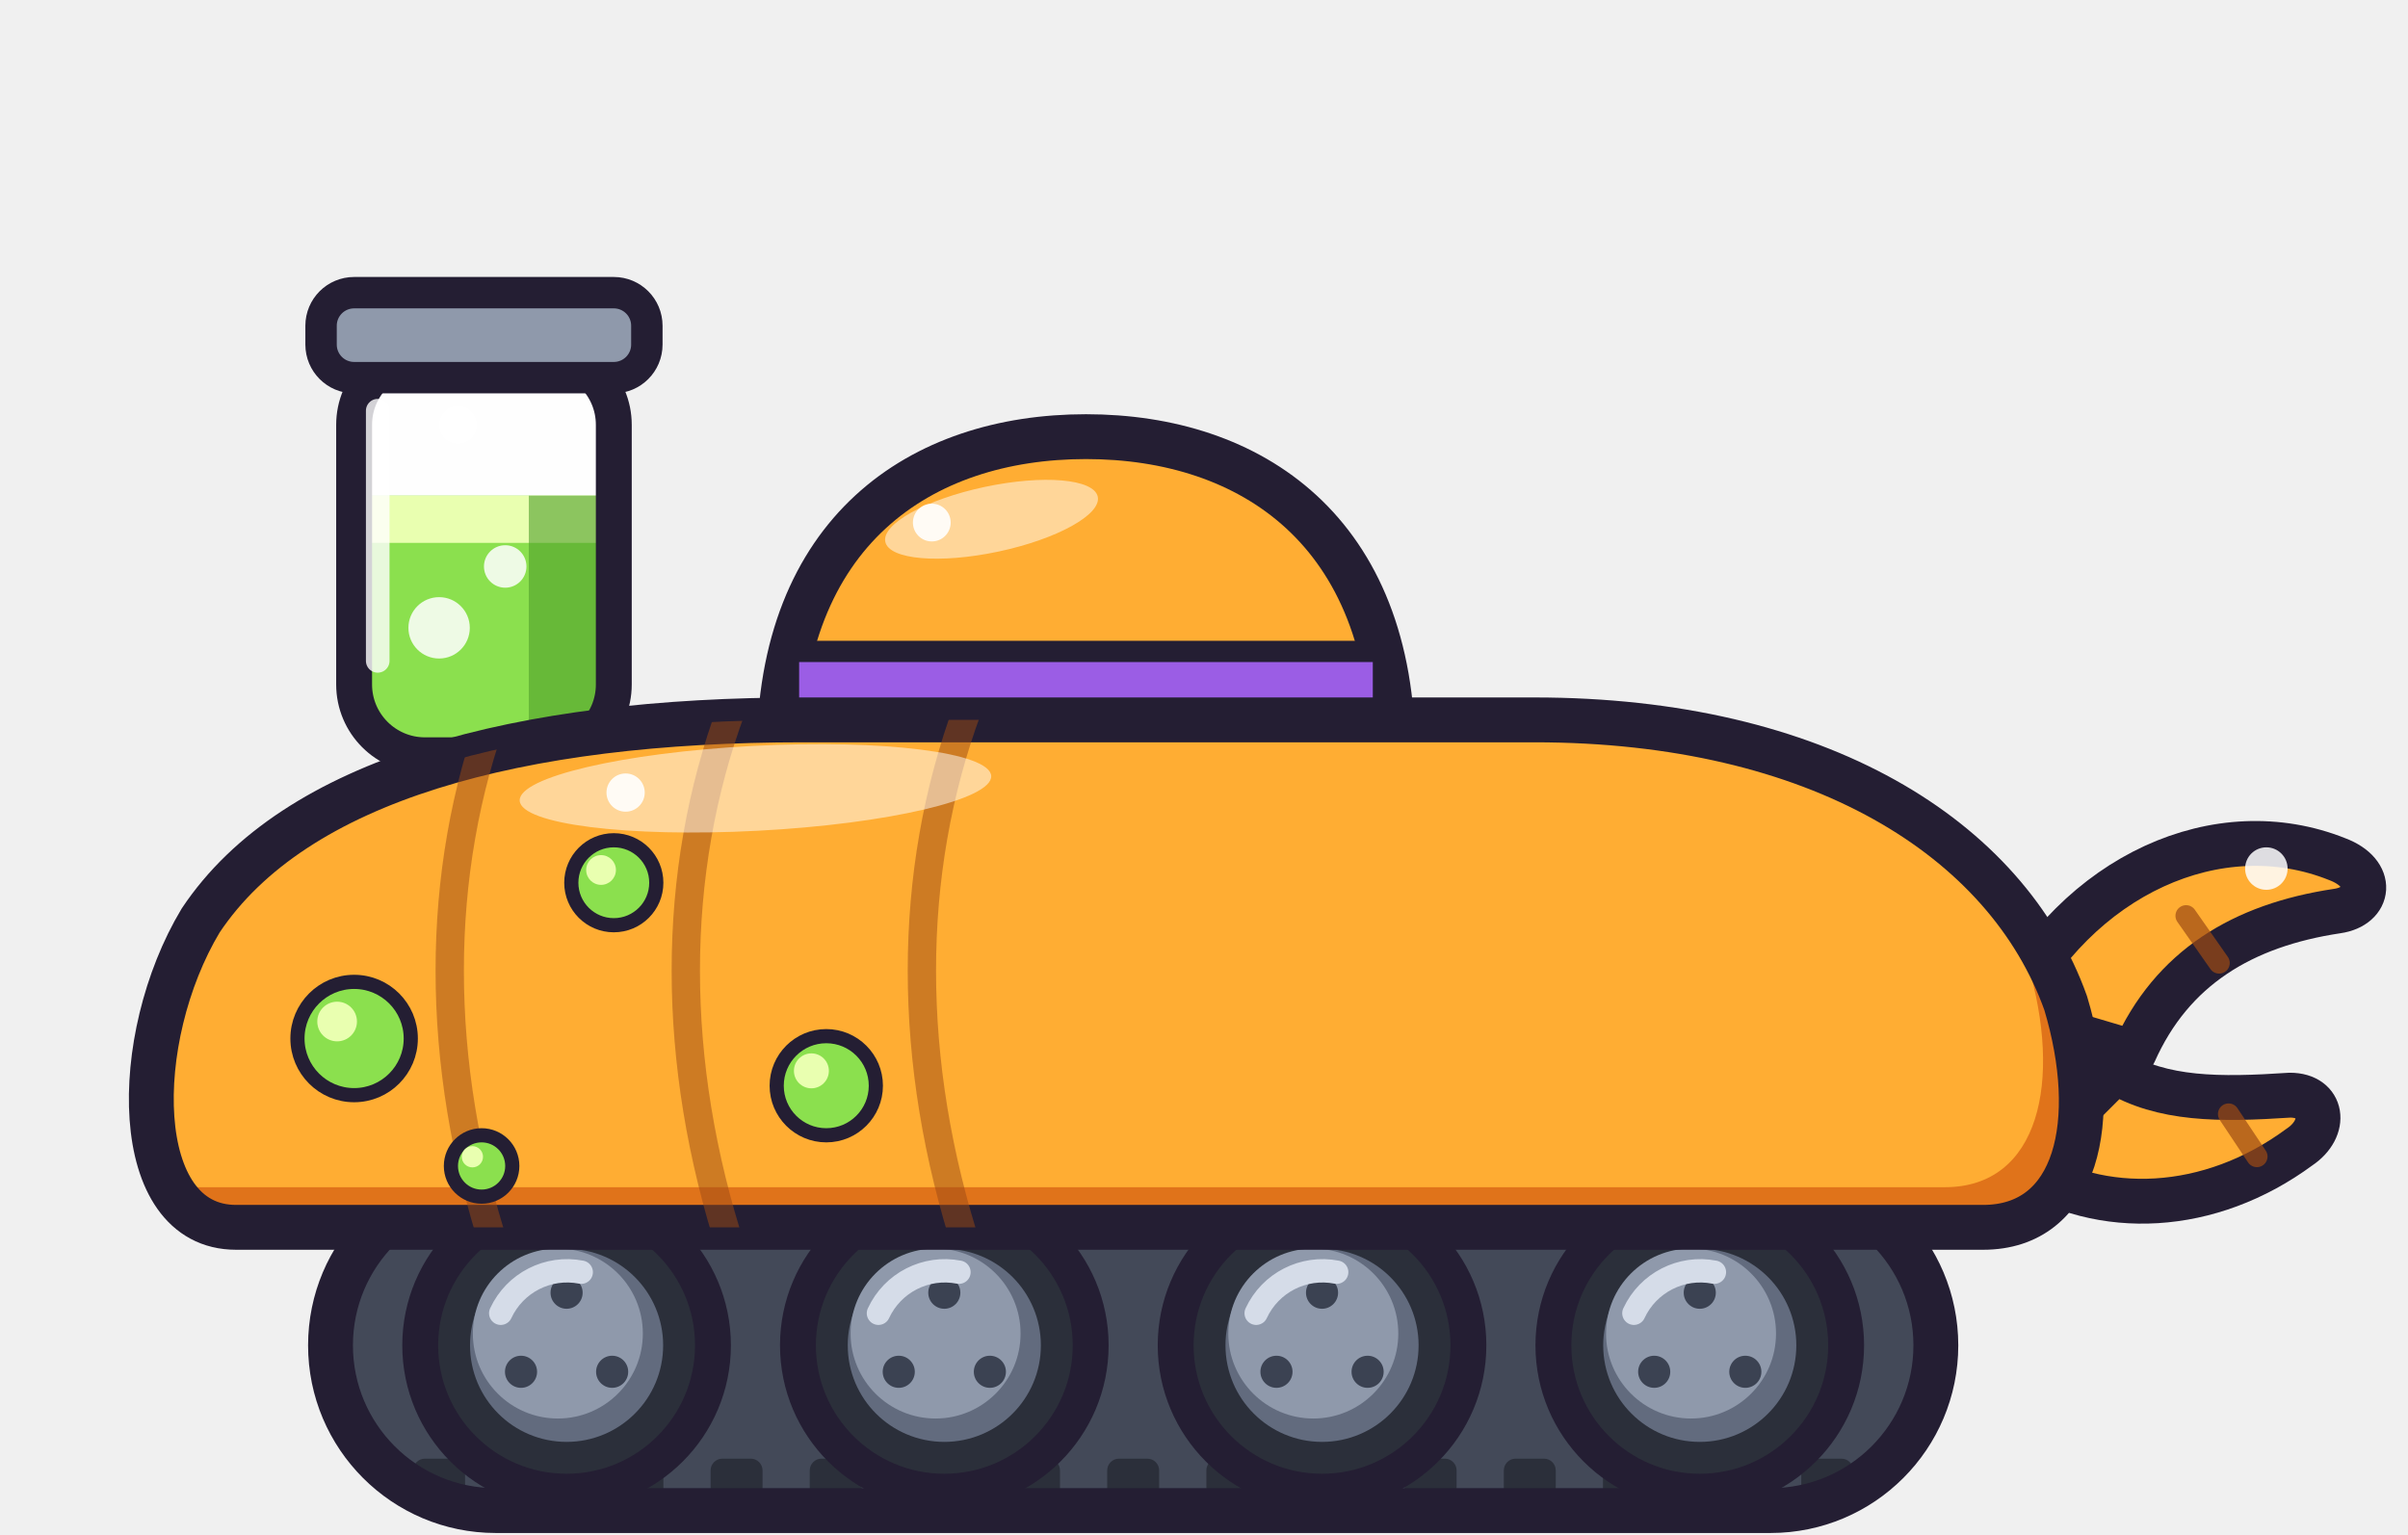
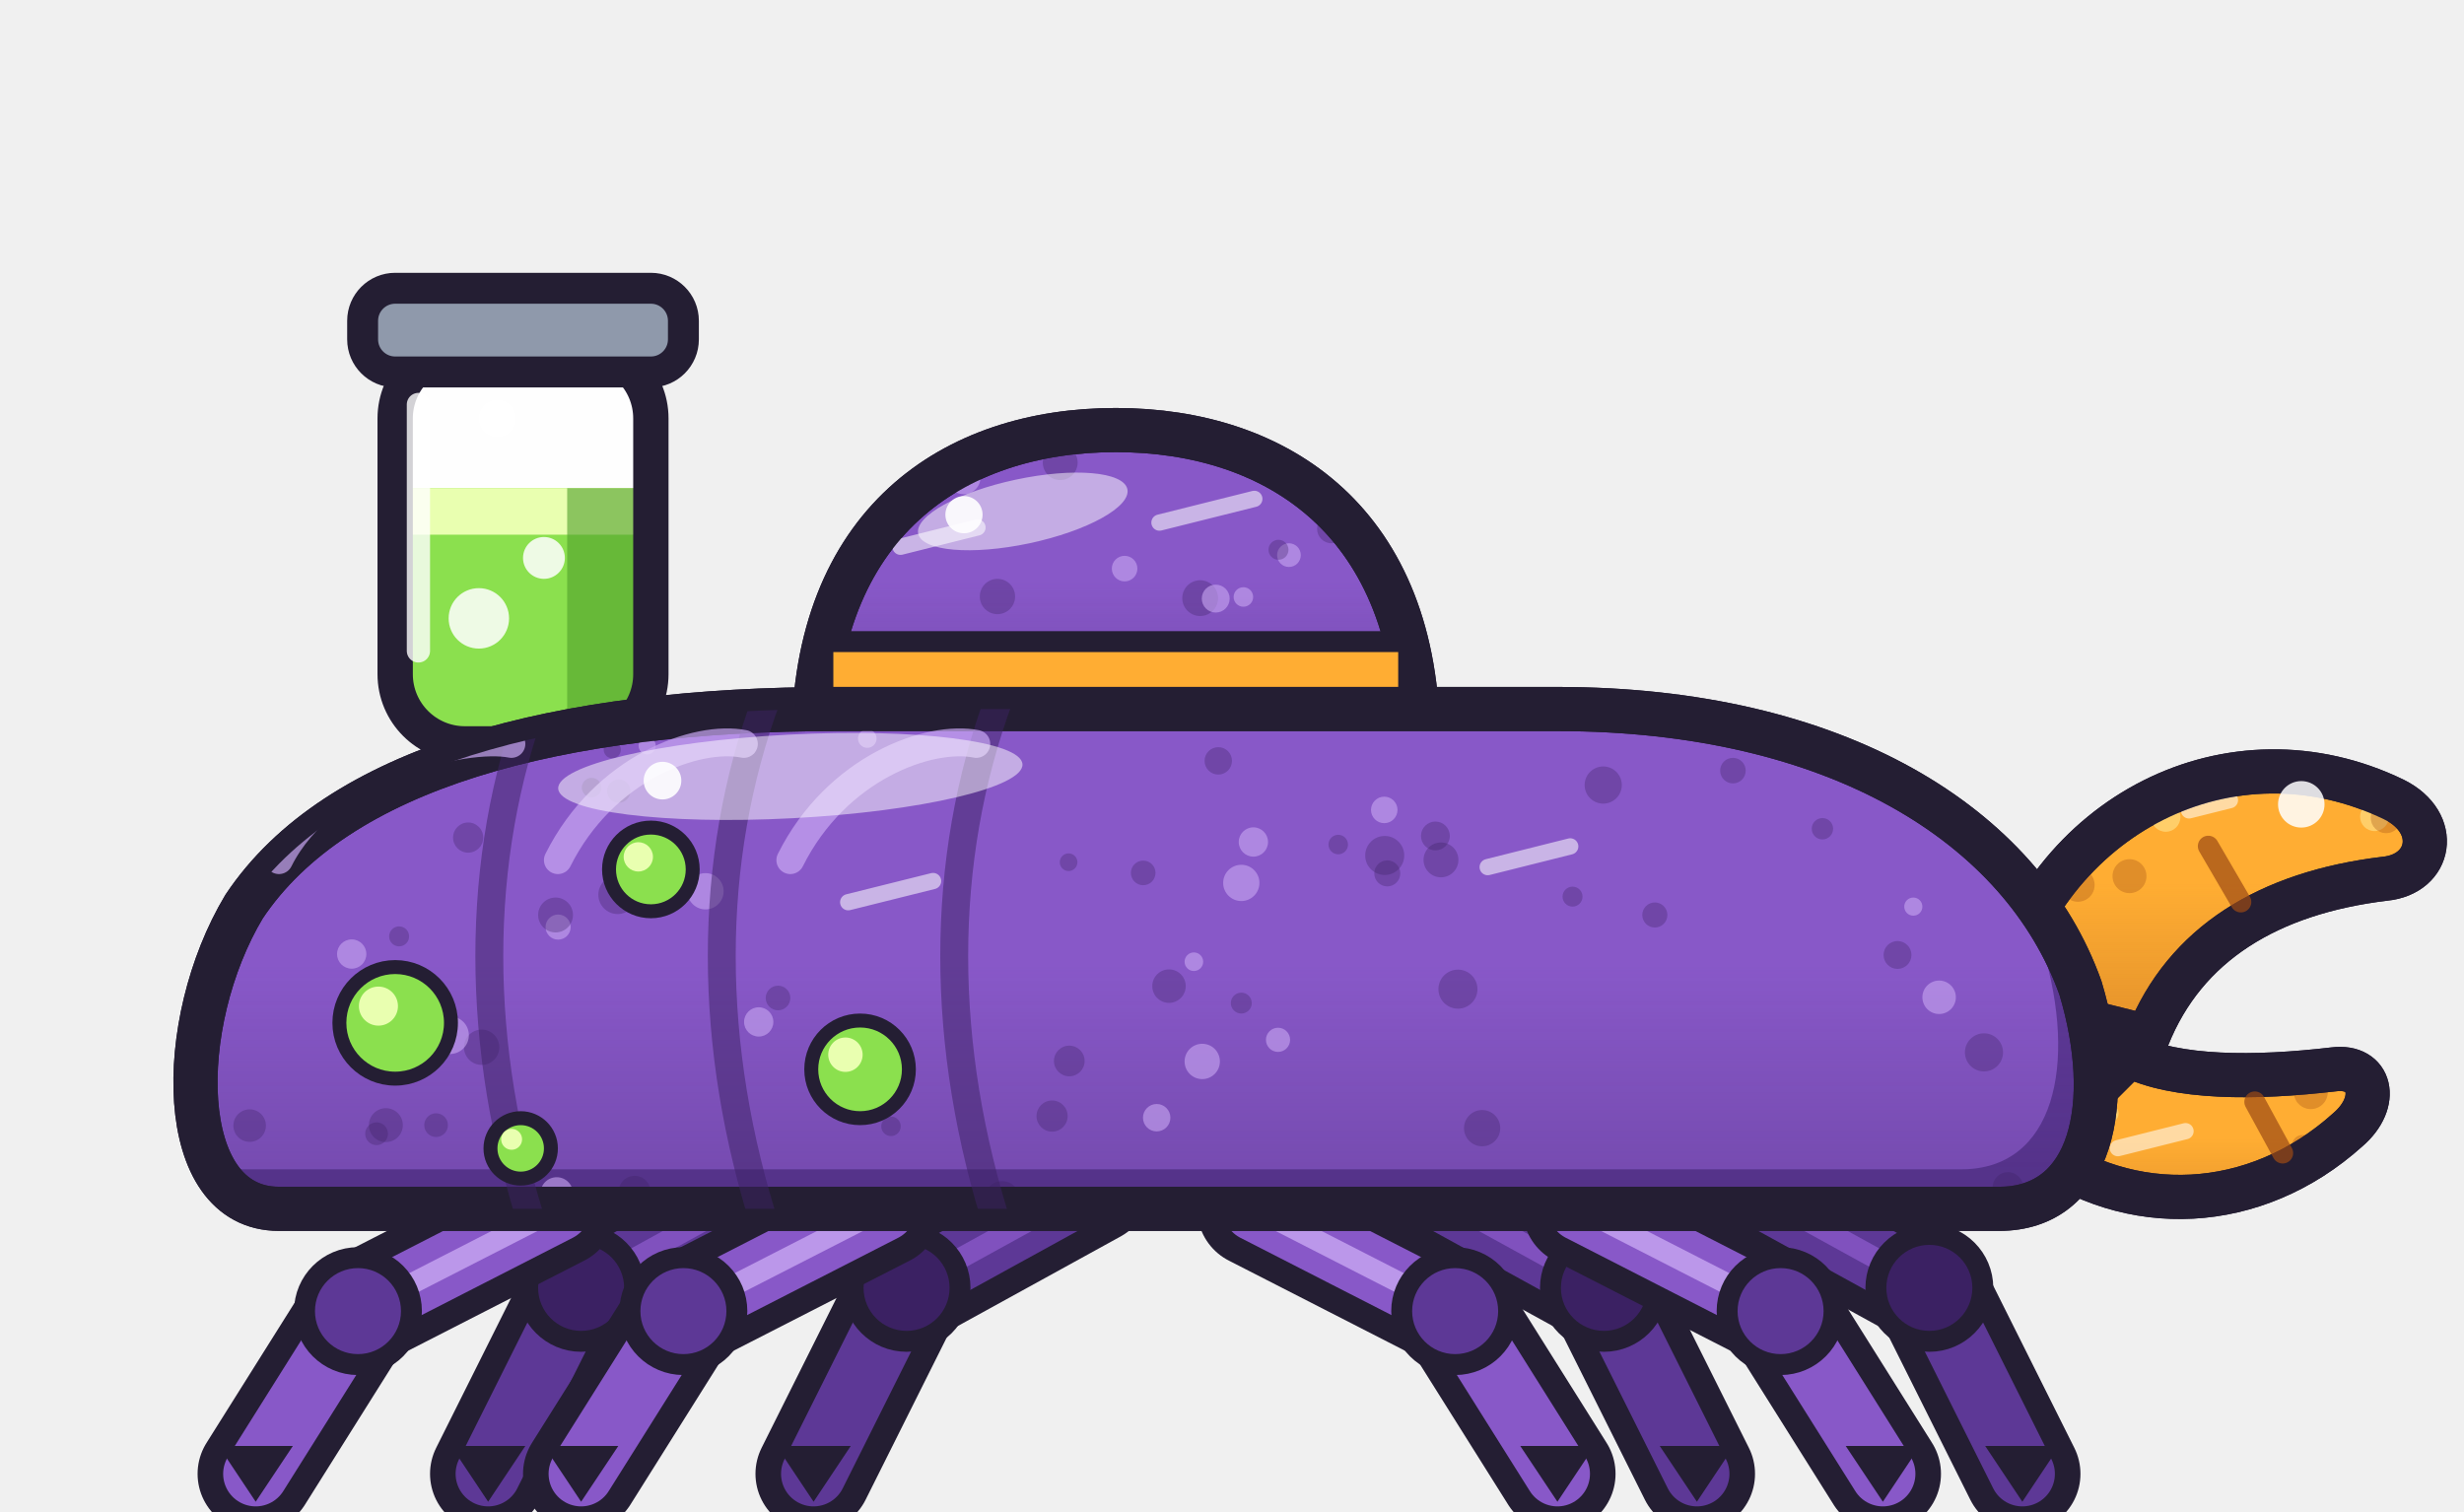
- <svg xmlns="http://www.w3.org/2000/svg" width="102" height="65" viewBox="-48 -64 102 65">
+ <svg xmlns="http://www.w3.org/2000/svg" width="106" height="65" viewBox="-50 -64 106 65">
  <defs>
    <clipPath id="a">
      <rect width="11" height="17" x="-33" y="-49" rx="3" />
    </clipPath>
    <clipPath id="b">
      <path d="M-15-32c0-9.5 6-13.5 13-13.5s13 4 13 13.5Z" />
    </clipPath>
-     <clipPath id="d">
+     <clipPath id="c">
+       <path d="M-15-32c0-9.5 6-13.5 13-13.5s13 4 13 13.5Z" />
+     </clipPath>
+     <clipPath id="e">
      <path d="M30-22h8q2 0 2 2v4.4q0 2-2 2h-8Z" />
    </clipPath>
-     <clipPath id="e">
-       <path d="M37-21c3-6 9-8.6 14-6.6 1.6.6 1.4 2 0 2.2-4 .6-7 2.4-8.6 6Z" />
-     </clipPath>
    <clipPath id="f">
-       <path d="M37.6-14.6c3.4 2.2 8 2 11.8-.8 1.2-.8 1-2.2-.4-2.2-3 .2-5.4.2-7.4-1Z" />
+       <path d="M36-21c2-8 10-12 17-8.6 2 1 1.6 3.2-.4 3.4-5 .6-8.6 2.8-10.2 6.8Z" />
    </clipPath>
    <clipPath id="g">
+       <path d="M36-21c2-8 10-12 17-8.6 2 1 1.6 3.2-.4 3.4-5 .6-8.6 2.8-10.2 6.8Z" />
+     </clipPath>
+     <clipPath id="i">
+       <path d="M37.6-14.6c4 3 9.4 2.8 13.4-.8 1.4-1.2 1-2.8-.6-2.6-3.4.4-6.8.4-8.8-.6Z" />
+     </clipPath>
+     <clipPath id="j">
+       <path d="M37.6-14.6c4 3 9.4 2.8 13.4-.8 1.4-1.2 1-2.8-.6-2.6-3.4.4-6.8.4-8.8-.6Z" />
+     </clipPath>
+     <clipPath id="l">
      <path d="M-38-12c-4.5 0-4.5-8-1.5-13 4-6 13.5-8.5 25.5-8.5h31c12 0 20 5 22.5 12C41-16.5 40-12 36-12Z" />
    </clipPath>
-     <clipPath id="h">
+     <clipPath id="m">
      <path d="M-38-12c-4.5 0-4.5-8-1.5-13 4-6 13.5-8.5 25.5-8.5h31c12 0 20 5 22.5 12C41-16.5 40-12 36-12Z" />
    </clipPath>
+     <clipPath id="o">
+       <path d="M-38-12c-4.5 0-4.5-8-1.5-13 4-6 13.5-8.5 25.5-8.5h31c12 0 20 5 22.5 12C41-16.5 40-12 36-12Z" />
+     </clipPath>
+     <linearGradient id="d" x1="0" x2="0" y1="-46" y2="-32" gradientUnits="userSpaceOnUse">
+       <stop offset="0" stop-color="#3b2163" stop-opacity="0" />
+       <stop offset=".5" stop-color="#3b2163" stop-opacity="0" />
+       <stop offset="1" stop-color="#3b2163" stop-opacity=".3" />
+     </linearGradient>
+     <linearGradient id="h" x1="0" x2="0" y1="-33" y2="-19" gradientUnits="userSpaceOnUse">
+       <stop offset="0" stop-color="#9c4a14" stop-opacity="0" />
+       <stop offset=".5" stop-color="#9c4a14" stop-opacity="0" />
+       <stop offset="1" stop-color="#9c4a14" stop-opacity=".3" />
+     </linearGradient>
+     <linearGradient id="k" x1="0" x2="0" y1="-19" y2="-11" gradientUnits="userSpaceOnUse">
+       <stop offset="0" stop-color="#9c4a14" stop-opacity="0" />
+       <stop offset=".5" stop-color="#9c4a14" stop-opacity="0" />
+       <stop offset="1" stop-color="#9c4a14" stop-opacity=".3" />
+     </linearGradient>
+     <linearGradient id="n" x1="0" x2="0" y1="-34" y2="-11" gradientUnits="userSpaceOnUse">
+       <stop offset="0" stop-color="#3b2163" stop-opacity="0" />
+       <stop offset=".5" stop-color="#3b2163" stop-opacity="0" />
+       <stop offset="1" stop-color="#3b2163" stop-opacity=".3" />
+     </linearGradient>
  </defs>
  <rect width="11" height="17" x="-33" y="-49" fill="#fff" opacity=".9" rx="3" />
  <g clip-path="url(#a)">
    <path fill="#8be04e" d="M-33-43h11v12h-11z" />
    <path fill="#e9ffb0" d="M-33-43h11v2h-11z" />
    <path fill="#4f9e2a" d="M-25.6-43h3v12h-3z" opacity=".6" />
  </g>
  <circle cx="-29.4" cy="-37.4" r="1.3" fill="#fff" opacity=".85" />
  <circle cx="-26.6" cy="-40" r=".9" fill="#fff" opacity=".85" />
  <circle cx="-28.6" cy="-46" r=".8" fill="#fff" opacity=".85" />
  <rect width="11" height="17" x="-33" y="-49" fill="none" stroke="#241e33" stroke-width="1.52" rx="3" />
  <rect width="13.8" height="3.6" x="-34.4" y="-51.6" fill="#8f99ab" stroke="#241e33" stroke-width="1.33" rx="1.4" />
  <path stroke="#fff" stroke-linecap="round" d="M-32-46.6V-36" opacity=".8" />
  <g clip-path="url(#b)">
-     <path fill="#e0731a" d="M-15-32c0-9.5 6-13.5 13-13.5s13 4 13 13.5Z" />
-     <path fill="#ffe48e" d="M-16.5-34.1c0-9.5 6-13.5 13-13.5s13 4 13 13.5Z" />
-     <path fill="#ffad33" d="M-15.72-32.8c0-9.5 6-13.5 13-13.5s13 4 13 13.5Z" />
+     <path fill="#5d3896" d="M-15-32c0-9.5 6-13.5 13-13.5s13 4 13 13.5Z" />
+     <path fill="#c8a6f2" d="M-16.5-34.1c0-9.5 6-13.5 13-13.5s13 4 13 13.5Z" />
+     <path fill="#8858c8" d="M-15.72-32.8c0-9.5 6-13.5 13-13.5s13 4 13 13.5Z" />
  </g>
  <path fill="none" stroke="#241e33" stroke-linejoin="round" stroke-width="1.9" d="M-15-32c0-9.5 6-13.5 13-13.5s13 4 13 13.5Z" />
-   <path fill="#9b5de5" stroke="#241e33" stroke-width=".9" d="M-14.6-36.4h25.2v2.8h-25.2Z" />
+   <g clip-path="url(#c)">
+     <path fill="url(#d)" d="M-15-46h26v14h-26z" />
+     <circle cx="-8.54" cy="-43.46" r=".72" fill="#c8a6f2" opacity=".6" />
+     <circle cx="3.49" cy="-38.32" r=".42" fill="#c8a6f2" opacity=".6" />
+     <circle cx="5.45" cy="-40.12" r=".51" fill="#c8a6f2" opacity=".6" />
+     <circle cx="7.71" cy="-41.19" r=".51" fill="#3b2163" opacity=".32" />
+     <circle cx=".83" cy="-34.83" r=".82" fill="#3b2163" opacity=".32" />
+     <circle cx="1.63" cy="-38.27" r=".77" fill="#3b2163" opacity=".32" />
+     <circle cx="5" cy="-40.35" r=".43" fill="#3b2163" opacity=".32" />
+     <circle cx="-5.42" cy="-33.57" r=".42" fill="#c8a6f2" opacity=".6" />
+     <circle cx="-9.88" cy="-35.06" r=".7" fill="#3b2163" opacity=".32" />
+     <circle cx="-14.48" cy="-39.33" r=".71" fill="#3b2163" opacity=".32" />
+     <circle cx="2.3" cy="-38.25" r=".6" fill="#c8a6f2" opacity=".6" />
+     <circle cx="-4.39" cy="-44.1" r=".75" fill="#3b2163" opacity=".32" />
+     <circle cx="6.48" cy="-34.12" r=".5" fill="#c8a6f2" opacity=".6" />
+     <circle cx="-1.62" cy="-39.54" r=".55" fill="#c8a6f2" opacity=".6" />
+     <circle cx="-7.09" cy="-38.34" r=".76" fill="#3b2163" opacity=".32" />
+     <circle cx="7.53" cy="-35.82" r=".42" fill="#3b2163" opacity=".32" />
+     <circle cx="7.28" cy="-41.25" r=".62" fill="#3b2163" opacity=".32" />
+     <circle cx="10.36" cy="-37.62" r=".54" fill="#3b2163" opacity=".32" />
+     <path stroke="#fff" stroke-linecap="round" stroke-width=".7" d="m-.12-41.52 4.08-1.02M-11.26-40.48l3.31-.83" opacity=".55" />
+   </g>
+   <path fill="none" stroke="#241e33" stroke-linejoin="round" stroke-width="1.9" d="M-15-32c0-9.5 6-13.5 13-13.5s13 4 13 13.5Z" />
+   <path fill="#ffad33" stroke="#241e33" stroke-width=".9" d="M-14.6-36.4h25.2v3.4h-25.2Z" />
  <ellipse cx="-6" cy="-42" fill="#fff" opacity=".5" rx="4.6" ry="1.4" transform="rotate(-12 -6 -42)" />
  <circle cx="-8.53" cy="-41.86" r=".8" fill="#fff" opacity=".9" />
-   <clipPath id="c">
-     <path d="M-27-14h54a7 7 0 0 1 0 14h-54a7 7 0 0 1 0-14" />
-   </clipPath>
-   <path fill="#434958" d="M-27-14h54a7 7 0 0 1 0 14h-54a7 7 0 0 1 0-14" />
-   <g clip-path="url(#c)">
-     <rect width="2.2" height="2.2" x="-30.5" y="-2.2" fill="#2b2f3a" rx=".5" />
-     <rect width="2.2" height="1.6" x="-30.5" y="-13.7" fill="#646b7c" rx=".5" />
-     <rect width="2.2" height="2.2" x="-26.3" y="-2.2" fill="#2b2f3a" rx=".5" />
-     <rect width="2.2" height="1.6" x="-26.3" y="-13.7" fill="#646b7c" rx=".5" />
-     <rect width="2.2" height="2.2" x="-22.1" y="-2.2" fill="#2b2f3a" rx=".5" />
-     <rect width="2.2" height="1.6" x="-22.1" y="-13.7" fill="#646b7c" rx=".5" />
-     <rect width="2.2" height="2.2" x="-17.9" y="-2.2" fill="#2b2f3a" rx=".5" />
-     <rect width="2.2" height="1.6" x="-17.9" y="-13.7" fill="#646b7c" rx=".5" />
-     <rect width="2.2" height="2.2" x="-13.7" y="-2.2" fill="#2b2f3a" rx=".5" />
-     <rect width="2.2" height="1.6" x="-13.7" y="-13.7" fill="#646b7c" rx=".5" />
-     <rect width="2.2" height="2.2" x="-9.5" y="-2.2" fill="#2b2f3a" rx=".5" />
-     <rect width="2.2" height="1.6" x="-9.5" y="-13.7" fill="#646b7c" rx=".5" />
-     <rect width="2.2" height="2.2" x="-5.3" y="-2.2" fill="#2b2f3a" rx=".5" />
-     <rect width="2.2" height="1.6" x="-5.3" y="-13.7" fill="#646b7c" rx=".5" />
-     <rect width="2.2" height="2.2" x="-1.1" y="-2.2" fill="#2b2f3a" rx=".5" />
-     <rect width="2.2" height="1.6" x="-1.1" y="-13.7" fill="#646b7c" rx=".5" />
-     <rect width="2.2" height="2.2" x="3.1" y="-2.2" fill="#2b2f3a" rx=".5" />
-     <rect width="2.2" height="1.6" x="3.1" y="-13.7" fill="#646b7c" rx=".5" />
-     <rect width="2.2" height="2.2" x="7.3" y="-2.2" fill="#2b2f3a" rx=".5" />
-     <rect width="2.2" height="1.6" x="7.3" y="-13.7" fill="#646b7c" rx=".5" />
-     <rect width="2.2" height="2.2" x="11.5" y="-2.2" fill="#2b2f3a" rx=".5" />
-     <rect width="2.2" height="1.6" x="11.5" y="-13.7" fill="#646b7c" rx=".5" />
-     <rect width="2.2" height="2.2" x="15.7" y="-2.2" fill="#2b2f3a" rx=".5" />
-     <rect width="2.2" height="1.6" x="15.7" y="-13.7" fill="#646b7c" rx=".5" />
-     <rect width="2.2" height="2.2" x="19.9" y="-2.2" fill="#2b2f3a" rx=".5" />
-     <rect width="2.2" height="1.6" x="19.9" y="-13.7" fill="#646b7c" rx=".5" />
-     <rect width="2.2" height="2.2" x="24.1" y="-2.2" fill="#2b2f3a" rx=".5" />
-     <rect width="2.2" height="1.6" x="24.1" y="-13.7" fill="#646b7c" rx=".5" />
-     <rect width="2.2" height="2.2" x="28.3" y="-2.2" fill="#2b2f3a" rx=".5" />
-     <rect width="2.2" height="1.6" x="28.3" y="-13.7" fill="#646b7c" rx=".5" />
-   </g>
-   <path fill="none" stroke="#241e33" stroke-width="1.9" d="M-27-14h54a7 7 0 0 1 0 14h-54a7 7 0 0 1 0-14Z" />
-   <circle cx="-24" cy="-7" r="6.2" fill="#2b2f3a" stroke="#241e33" stroke-width="1.52" />
-   <circle cx="-24" cy="-7" r="4.09" fill="#626b7e" />
-   <circle cx="-24.37" cy="-7.5" r="3.6" fill="#8f99ab" />
-   <circle cx="-24" cy="-9.23" r=".68" fill="#3b4252" />
-   <circle cx="-22.07" cy="-5.88" r=".68" fill="#3b4252" />
-   <circle cx="-25.93" cy="-5.88" r=".68" fill="#3b4252" />
-   <path fill="none" stroke="#d5dce8" stroke-linecap="round" stroke-width=".99" d="M-26.79-8.36a3.1 3.1 0 0 1 3.41-1.74" />
-   <circle cx="-8" cy="-7" r="6.2" fill="#2b2f3a" stroke="#241e33" stroke-width="1.52" />
-   <circle cx="-8" cy="-7" r="4.09" fill="#626b7e" />
-   <circle cx="-8.37" cy="-7.5" r="3.6" fill="#8f99ab" />
-   <circle cx="-8" cy="-9.23" r=".68" fill="#3b4252" />
-   <circle cx="-6.07" cy="-5.88" r=".68" fill="#3b4252" />
-   <circle cx="-9.93" cy="-5.88" r=".68" fill="#3b4252" />
-   <path fill="none" stroke="#d5dce8" stroke-linecap="round" stroke-width=".99" d="M-10.79-8.36a3.1 3.1 0 0 1 3.41-1.74" />
-   <circle cx="8" cy="-7" r="6.2" fill="#2b2f3a" stroke="#241e33" stroke-width="1.52" />
-   <circle cx="8" cy="-7" r="4.09" fill="#626b7e" />
-   <circle cx="7.63" cy="-7.5" r="3.6" fill="#8f99ab" />
-   <circle cx="8" cy="-9.23" r=".68" fill="#3b4252" />
-   <circle cx="9.93" cy="-5.88" r=".68" fill="#3b4252" />
-   <circle cx="6.07" cy="-5.88" r=".68" fill="#3b4252" />
-   <path fill="none" stroke="#d5dce8" stroke-linecap="round" stroke-width=".99" d="M5.21-8.36a3.1 3.1 0 0 1 3.41-1.74" />
-   <circle cx="24" cy="-7" r="6.2" fill="#2b2f3a" stroke="#241e33" stroke-width="1.52" />
-   <circle cx="24" cy="-7" r="4.09" fill="#626b7e" />
-   <circle cx="23.63" cy="-7.5" r="3.6" fill="#8f99ab" />
-   <circle cx="24" cy="-9.23" r=".68" fill="#3b4252" />
-   <circle cx="25.93" cy="-5.88" r=".68" fill="#3b4252" />
-   <circle cx="22.07" cy="-5.88" r=".68" fill="#3b4252" />
-   <path fill="none" stroke="#d5dce8" stroke-linecap="round" stroke-width=".99" d="M21.21-8.36a3.1 3.1 0 0 1 3.41-1.74" />
-   <g clip-path="url(#d)">
+   <path fill="none" stroke="#241e33" stroke-linecap="round" stroke-linejoin="round" stroke-width="5" d="m-17-13-8 4.4-4 8" />
+   <path fill="none" stroke="#5d3896" stroke-linecap="round" stroke-linejoin="round" stroke-width="2.8" d="m-17-13-8 4.4-4 8" />
+   <path fill="none" stroke="#8858c8" stroke-linecap="round" stroke-width=".9" d="m-17-13-8 4.4" opacity=".8" />
+   <circle cx="-25" cy="-8.6" r="2.3" fill="#3b2163" stroke="#241e33" stroke-width=".9" />
+   <path fill="#241e33" d="M-30.6-1.8-29 .6l1.6-2.4Z" />
+   <path fill="none" stroke="#241e33" stroke-linecap="round" stroke-linejoin="round" stroke-width="5" d="m-3-13-8 4.4-4 8" />
+   <path fill="none" stroke="#5d3896" stroke-linecap="round" stroke-linejoin="round" stroke-width="2.8" d="m-3-13-8 4.4-4 8" />
+   <path fill="none" stroke="#8858c8" stroke-linecap="round" stroke-width=".9" d="m-3-13-8 4.4" opacity=".8" />
+   <circle cx="-11" cy="-8.6" r="2.3" fill="#3b2163" stroke="#241e33" stroke-width=".9" />
+   <path fill="#241e33" d="M-16.6-1.8-15 .6l1.6-2.4Z" />
+   <path fill="none" stroke="#241e33" stroke-linecap="round" stroke-linejoin="round" stroke-width="5" d="m11-13 8 4.4 4 8" />
+   <path fill="none" stroke="#5d3896" stroke-linecap="round" stroke-linejoin="round" stroke-width="2.8" d="m11-13 8 4.4 4 8" />
+   <path fill="none" stroke="#8858c8" stroke-linecap="round" stroke-width=".9" d="m11-13 8 4.4" opacity=".8" />
+   <circle cx="19" cy="-8.6" r="2.3" fill="#3b2163" stroke="#241e33" stroke-width=".9" />
+   <path fill="#241e33" d="M21.4-1.8 23 .6l1.6-2.4Z" />
+   <path fill="none" stroke="#241e33" stroke-linecap="round" stroke-linejoin="round" stroke-width="5" d="m25-13 8 4.4 4 8" />
+   <path fill="none" stroke="#5d3896" stroke-linecap="round" stroke-linejoin="round" stroke-width="2.8" d="m25-13 8 4.4 4 8" />
+   <path fill="none" stroke="#8858c8" stroke-linecap="round" stroke-width=".9" d="m25-13 8 4.4" opacity=".8" />
+   <circle cx="33" cy="-8.6" r="2.3" fill="#3b2163" stroke="#241e33" stroke-width=".9" />
+   <path fill="#241e33" d="M35.4-1.8 37 .6l1.6-2.4Z" />
+   <path fill="none" stroke="#241e33" stroke-linecap="round" stroke-linejoin="round" stroke-width="5" d="m-26-12-8.6 4.4-4.4 7" />
+   <path fill="none" stroke="#8858c8" stroke-linecap="round" stroke-linejoin="round" stroke-width="2.8" d="m-26-12-8.6 4.4-4.4 7" />
+   <path fill="none" stroke="#c8a6f2" stroke-linecap="round" stroke-width=".9" d="m-26-12-8.6 4.4" opacity=".8" />
+   <circle cx="-34.6" cy="-7.6" r="2.3" fill="#5d3896" stroke="#241e33" stroke-width=".9" />
+   <path fill="#241e33" d="M-40.6-1.8-39 .6l1.6-2.4Z" />
+   <path fill="none" stroke="#241e33" stroke-linecap="round" stroke-linejoin="round" stroke-width="5" d="m-12-12-8.6 4.4-4.4 7" />
+   <path fill="none" stroke="#8858c8" stroke-linecap="round" stroke-linejoin="round" stroke-width="2.8" d="m-12-12-8.6 4.4-4.4 7" />
+   <path fill="none" stroke="#c8a6f2" stroke-linecap="round" stroke-width=".9" d="m-12-12-8.6 4.4" opacity=".8" />
+   <circle cx="-20.6" cy="-7.6" r="2.3" fill="#5d3896" stroke="#241e33" stroke-width=".9" />
+   <path fill="#241e33" d="M-26.6-1.8-25 .6l1.6-2.4Z" />
+   <path fill="none" stroke="#241e33" stroke-linecap="round" stroke-linejoin="round" stroke-width="5" d="m4-12 8.6 4.4 4.4 7" />
+   <path fill="none" stroke="#8858c8" stroke-linecap="round" stroke-linejoin="round" stroke-width="2.8" d="m4-12 8.6 4.4 4.4 7" />
+   <path fill="none" stroke="#c8a6f2" stroke-linecap="round" stroke-width=".9" d="m4-12 8.6 4.4" opacity=".8" />
+   <circle cx="12.6" cy="-7.6" r="2.3" fill="#5d3896" stroke="#241e33" stroke-width=".9" />
+   <path fill="#241e33" d="M15.4-1.8 17 .6l1.6-2.4Z" />
+   <path fill="none" stroke="#241e33" stroke-linecap="round" stroke-linejoin="round" stroke-width="5" d="m18-12 8.6 4.4 4.4 7" />
+   <path fill="none" stroke="#8858c8" stroke-linecap="round" stroke-linejoin="round" stroke-width="2.8" d="m18-12 8.6 4.4 4.4 7" />
+   <path fill="none" stroke="#c8a6f2" stroke-linecap="round" stroke-width=".9" d="m18-12 8.6 4.4" opacity=".8" />
+   <circle cx="26.6" cy="-7.6" r="2.3" fill="#5d3896" stroke="#241e33" stroke-width=".9" />
+   <path fill="#241e33" d="M29.4-1.8 31 .6l1.6-2.4Z" />
+   <g clip-path="url(#e)">
    <path fill="#e0731a" d="M30-22h8q2 0 2 2v4.4q0 2-2 2h-8Z" />
    <path fill="#ffe48e" d="M29.2-23.1h8q2 0 2 2v4.4q0 2-2 2h-8Z" />
    <path fill="#ffad33" d="M29.56-22.5h8q2 0 2 2v4.4q0 2-2 2h-8Z" />
  </g>
  <path fill="none" stroke="#241e33" stroke-linejoin="round" stroke-width="1.9" d="M30-22h8q2 0 2 2v4.4q0 2-2 2h-8Z" />
-   <g clip-path="url(#e)">
-     <path fill="#e0731a" d="M37-21c3-6 9-8.6 14-6.6 1.6.6 1.4 2 0 2.2-4 .6-7 2.4-8.6 6Z" />
-     <path fill="#ffe48e" d="M36-22.4c3-6 9-8.6 14-6.6 1.6.6 1.4 2 0 2.2-4 .6-7 2.4-8.6 6Z" />
-     <path fill="#ffad33" d="M36.42-21.7c3-6 9-8.6 14-6.6 1.6.6 1.4 2 0 2.2-4 .6-7 2.4-8.6 6Z" />
-   </g>
-   <path fill="none" stroke="#241e33" stroke-linejoin="round" stroke-width="1.9" d="M37-21c3-6 9-8.6 14-6.6 1.6.6 1.4 2 0 2.2-4 .6-7 2.4-8.6 6Z" />
  <g clip-path="url(#f)">
-     <path fill="#e0731a" d="M37.6-14.6c3.4 2.2 8 2 11.8-.8 1.2-.8 1-2.2-.4-2.2-3 .2-5.4.2-7.4-1Z" />
-     <path fill="#ffe48e" d="M36.6-16c3.4 2.2 8 2 11.8-.8 1.2-.8 1-2.2-.4-2.2-3 .2-5.4.2-7.4-1Z" />
-     <path fill="#ffad33" d="M37.02-15.3c3.4 2.2 8 2 11.8-.8 1.2-.8 1-2.2-.4-2.2-3 .2-5.4.2-7.4-1Z" />
-   </g>
-   <path fill="none" stroke="#241e33" stroke-linejoin="round" stroke-width="1.9" d="M37.6-14.6c3.4 2.2 8 2 11.8-.8 1.2-.8 1-2.2-.4-2.2-3 .2-5.4.2-7.4-1Z" />
-   <circle cx="48" cy="-27.2" r=".9" fill="#fff" opacity=".85" />
-   <path stroke="#9c4a14" stroke-linecap="round" stroke-width=".9" d="m44.6-25.2 1.4 2m.4 6.4 1.2 1.8" opacity=".7" />
+     <path fill="#e0731a" d="M36-21c2-8 10-12 17-8.6 2 1 1.6 3.2-.4 3.4-5 .6-8.6 2.8-10.2 6.8Z" />
+     <path fill="#ffe48e" d="M35-22.4c2-8 10-12 17-8.6 2 1 1.6 3.2-.4 3.4-5 .6-8.6 2.8-10.2 6.8Z" />
+     <path fill="#ffad33" d="M35.42-21.7c2-8 10-12 17-8.6 2 1 1.6 3.2-.4 3.4-5 .6-8.6 2.8-10.2 6.8Z" />
+   </g>
+   <path fill="none" stroke="#241e33" stroke-linejoin="round" stroke-width="1.9" d="M36-21c2-8 10-12 17-8.6 2 1 1.6 3.2-.4 3.4-5 .6-8.6 2.8-10.2 6.8Z" />
  <g clip-path="url(#g)">
-     <path fill="#e0731a" d="M-38-12c-4.5 0-4.5-8-1.5-13 4-6 13.5-8.5 25.5-8.5h31c12 0 20 5 22.5 12C41-16.5 40-12 36-12Z" />
-     <path fill="#ffe48e" d="M-40.4-15c-4.5 0-4.5-8-1.5-13 4-6 13.5-8.5 25.5-8.5h31c12 0 20 5 22.5 12 1.5 5 .5 9.5-3.5 9.5Z" />
-     <path fill="#ffad33" d="M-39.62-13.7c-4.5 0-4.5-8-1.5-13 4-6 13.5-8.5 25.5-8.5h31c12 0 20 5 22.5 12 1.5 5 .5 9.5-3.5 9.5Z" />
+     <path fill="url(#h)" d="M36-33h19v14H36z" />
+     <circle cx="40.73" cy="-29.19" r=".56" fill="#ffe48e" opacity=".6" />
+     <circle cx="43.17" cy="-28.85" r=".63" fill="#ffe48e" opacity=".6" />
+     <circle cx="41.61" cy="-26.31" r=".73" fill="#9c4a14" opacity=".32" />
+     <circle cx="52.15" cy="-28.87" r=".62" fill="#ffe48e" opacity=".6" />
+     <circle cx="50.47" cy="-21.61" r=".47" fill="#ffe48e" opacity=".6" />
+     <circle cx="42.28" cy="-31.39" r=".61" fill="#ffe48e" opacity=".6" />
+     <circle cx="52.84" cy="-21.17" r=".73" fill="#ffe48e" opacity=".6" />
+     <circle cx="39.39" cy="-25.93" r=".72" fill="#9c4a14" opacity=".32" />
+     <circle cx="39.04" cy="-27.57" r=".4" fill="#9c4a14" opacity=".32" />
+     <circle cx="52.65" cy="-28.82" r=".66" fill="#9c4a14" opacity=".32" />
+     <path stroke="#fff" stroke-linecap="round" stroke-width=".7" d="m44.17-29.14 1.76-.44" opacity=".55" />
+   </g>
+   <path fill="none" stroke="#241e33" stroke-linejoin="round" stroke-width="1.9" d="M36-21c2-8 10-12 17-8.6 2 1 1.6 3.2-.4 3.4-5 .6-8.6 2.8-10.2 6.8Z" />
+   <g clip-path="url(#i)">
+     <path fill="#e0731a" d="M37.6-14.6c4 3 9.4 2.8 13.4-.8 1.4-1.2 1-2.8-.6-2.6-3.4.4-6.8.4-8.8-.6Z" />
+     <path fill="#ffe48e" d="M36.6-16c4 3 9.4 2.8 13.4-.8 1.4-1.2 1-2.8-.6-2.6-3.4.4-6.8.4-8.8-.6Z" />
+     <path fill="#ffad33" d="M37.02-15.3c4 3 9.4 2.8 13.4-.8 1.4-1.2 1-2.8-.6-2.6-3.4.4-6.8.4-8.8-.6Z" />
+   </g>
+   <path fill="none" stroke="#241e33" stroke-linejoin="round" stroke-width="1.9" d="M37.6-14.6c4 3 9.4 2.8 13.4-.8 1.4-1.2 1-2.8-.6-2.6-3.4.4-6.8.4-8.8-.6Z" />
+   <g clip-path="url(#j)">
+     <path fill="url(#k)" d="M37-19h15v8H37z" />
+     <circle cx="40.74" cy="-16.1" r=".4" fill="#ffe48e" opacity=".6" />
+     <circle cx="37.66" cy="-18.65" r=".85" fill="#ffe48e" opacity=".6" />
+     <circle cx="49.06" cy="-14.72" r=".46" fill="#9c4a14" opacity=".32" />
+     <circle cx="49.41" cy="-17.02" r=".73" fill="#9c4a14" opacity=".32" />
+     <circle cx="50.72" cy="-12.37" r=".62" fill="#ffe48e" opacity=".6" />
+     <circle cx="37.33" cy="-13.58" r=".44" fill="#ffe48e" opacity=".6" />
+     <circle cx="37.06" cy="-16.7" r=".53" fill="#ffe48e" opacity=".6" />
+     <circle cx="51.82" cy="-18.02" r=".51" fill="#9c4a14" opacity=".32" />
+     <path stroke="#fff" stroke-linecap="round" stroke-width=".7" d="m41.11-14.61 2.91-.73" opacity=".55" />
+   </g>
+   <path fill="none" stroke="#241e33" stroke-linejoin="round" stroke-width="1.9" d="M37.6-14.6c4 3 9.4 2.8 13.4-.8 1.4-1.2 1-2.8-.6-2.6-3.4.4-6.8.4-8.8-.6Z" />
+   <circle cx="49" cy="-29.4" r="1" fill="#fff" opacity=".85" />
+   <path stroke="#9c4a14" stroke-linecap="round" stroke-width=".9" d="m45-27.6 1.4 2.4m.6 8.6 1.2 2.2" opacity=".7" />
+   <g clip-path="url(#l)">
+     <path fill="#5d3896" d="M-38-12c-4.5 0-4.5-8-1.5-13 4-6 13.5-8.5 25.5-8.5h31c12 0 20 5 22.5 12C41-16.5 40-12 36-12Z" />
+     <path fill="#c8a6f2" d="M-40.4-15c-4.5 0-4.5-8-1.5-13 4-6 13.5-8.5 25.5-8.5h31c12 0 20 5 22.5 12 1.5 5 .5 9.5-3.5 9.5Z" />
+     <path fill="#8858c8" d="M-39.62-13.7c-4.5 0-4.5-8-1.5-13 4-6 13.5-8.5 25.5-8.5h31c12 0 20 5 22.5 12 1.5 5 .5 9.5-3.5 9.5Z" />
  </g>
  <path fill="none" stroke="#241e33" stroke-linejoin="round" stroke-width="1.9" d="M-38-12c-4.5 0-4.5-8-1.5-13 4-6 13.5-8.5 25.5-8.5h31c12 0 20 5 22.5 12C41-16.5 40-12 36-12Z" />
-   <g clip-path="url(#h)">
-     <path fill="none" stroke="#9c4a14" stroke-width="1.2" d="M-27-34c-2.6 7-2.6 15 0 23M-17-34c-2.6 7-2.6 15 0 23M-7-34c-2.6 7-2.6 15 0 23" opacity=".5" />
+   <g clip-path="url(#m)">
+     <path fill="url(#n)" d="M-43-34h84v23h-84z" />
+     <circle cx="-22.16" cy="-31.92" r=".37" fill="#c8a6f2" opacity=".6" />
+     <circle cx="-39.26" cy="-15.58" r=".7" fill="#3b2163" opacity=".32" />
+     <circle cx="-19.65" cy="-25.66" r=".78" fill="#c8a6f2" opacity=".6" />
+     <circle cx="32.31" cy="-25" r=".39" fill="#c8a6f2" opacity=".6" />
+     <circle cx="-4.74" cy="-15.99" r=".67" fill="#3b2163" opacity=".32" />
+     <circle cx="36.68" cy="-11.24" r=".44" fill="#3b2163" opacity=".32" />
+     <circle cx="11.75" cy="-11.88" r=".63" fill="#3b2163" opacity=".32" />
+     <circle cx="3.92" cy="-27.78" r=".63" fill="#c8a6f2" opacity=".6" />
+     <circle cx="-23.38" cy="-29.97" r=".5" fill="#3b2163" opacity=".32" />
+     <circle cx="-29.28" cy="-18.95" r=".76" fill="#3b2163" opacity=".32" />
+     <circle cx="35.35" cy="-18.73" r=".82" fill="#3b2163" opacity=".32" />
+     <circle cx="24.55" cy="-30.85" r=".55" fill="#3b2163" opacity=".32" />
+     <circle cx="1.36" cy="-22.63" r=".4" fill="#c8a6f2" opacity=".6" />
+     <circle cx="-4" cy="-18.36" r=".66" fill="#3b2163" opacity=".32" />
+     <circle cx="-14.52" cy="-11.4" r=".61" fill="#3b2163" opacity=".32" />
+     <circle cx="-24.55" cy="-30.12" r=".42" fill="#3b2163" opacity=".32" />
+     <circle cx="1.72" cy="-18.34" r=".76" fill="#c8a6f2" opacity=".6" />
+     <circle cx="-26.05" cy="-12.66" r=".7" fill="#c8a6f2" opacity=".6" />
+     <circle cx="-22.7" cy="-12.73" r=".69" fill="#3b2163" opacity=".32" />
+     <circle cx="-11.67" cy="-15.55" r=".42" fill="#3b2163" opacity=".32" />
+     <circle cx="-1.09" cy="-12.2" r=".51" fill="#c8a6f2" opacity=".6" />
+     <circle cx="-33.4" cy="-15.6" r=".73" fill="#3b2163" opacity=".32" />
+     <circle cx="39.15" cy="-21.29" r=".41" fill="#3b2163" opacity=".32" />
+     <circle cx="9.57" cy="-27.2" r=".84" fill="#3b2163" opacity=".32" />
+     <circle cx="3.4" cy="-26.02" r=".78" fill="#c8a6f2" opacity=".6" />
+     <circle cx="-31.24" cy="-15.6" r=".51" fill="#3b2163" opacity=".32" />
+     <circle cx="12.72" cy="-21.45" r=".84" fill="#3b2163" opacity=".32" />
+     <circle cx="36.51" cy="-27.34" r=".7" fill="#c8a6f2" opacity=".6" />
+     <circle cx="-.82" cy="-26.45" r=".53" fill="#3b2163" opacity=".32" />
+     <circle cx="-23.66" cy="-31.75" r=".37" fill="#3b2163" opacity=".32" />
+     <circle cx="-42.66" cy="-16.4" r=".5" fill="#c8a6f2" opacity=".6" />
+     <circle cx="17.65" cy="-25.43" r=".43" fill="#3b2163" opacity=".32" />
+     <circle cx="11.99" cy="-27.01" r=".75" fill="#3b2163" opacity=".32" />
+     <circle cx="-29.45" cy="-31.92" r=".37" fill="#c8a6f2" opacity=".6" />
+     <circle cx="-33.8" cy="-15.23" r=".49" fill="#3b2163" opacity=".32" />
+     <circle cx="4.98" cy="-19.27" r=".52" fill="#c8a6f2" opacity=".6" />
+     <circle cx="9.55" cy="-29.16" r=".57" fill="#c8a6f2" opacity=".6" />
+     <circle cx="-13.85" cy="-11.82" r=".46" fill="#3b2163" opacity=".32" />
+     <circle cx="-17.36" cy="-20.04" r=".63" fill="#c8a6f2" opacity=".6" />
+     <circle cx="-29.86" cy="-27.97" r=".65" fill="#3b2163" opacity=".32" />
+     <circle cx="-30.14" cy="-32.35" r=".42" fill="#c8a6f2" opacity=".6" />
+     <circle cx="11.75" cy="-28.04" r=".62" fill="#3b2163" opacity=".32" />
+     <circle cx="36.38" cy="-12.92" r=".66" fill="#3b2163" opacity=".32" />
+     <circle cx="40.72" cy="-33.12" r=".4" fill="#3b2163" opacity=".32" />
+     <circle cx="33.42" cy="-21.1" r=".72" fill="#c8a6f2" opacity=".6" />
+     <circle cx="-25.99" cy="-24.12" r=".54" fill="#c8a6f2" opacity=".6" />
+     <circle cx="-24.25" cy="-12.07" r=".84" fill="#3b2163" opacity=".32" />
+     <circle cx="-19.48" cy="-11.75" r=".85" fill="#3b2163" opacity=".32" />
+     <circle cx="-16.53" cy="-21.07" r=".53" fill="#3b2163" opacity=".32" />
+     <circle cx="-26.1" cy="-24.64" r=".75" fill="#3b2163" opacity=".32" />
+     <circle cx="39.98" cy="-12.85" r=".66" fill="#c8a6f2" opacity=".6" />
+     <circle cx="13.76" cy="-15.47" r=".78" fill="#3b2163" opacity=".32" />
+     <circle cx="-13.74" cy="-17.08" r=".67" fill="#c8a6f2" opacity=".6" />
+     <circle cx="18.97" cy="-30.23" r=".8" fill="#3b2163" opacity=".32" />
+     <circle cx="3.4" cy="-20.85" r=".45" fill="#3b2163" opacity=".32" />
+     <circle cx="-30.64" cy="-19.47" r=".81" fill="#c8a6f2" opacity=".6" />
+     <circle cx="-12.69" cy="-32.23" r=".4" fill="#c8a6f2" opacity=".6" />
+     <circle cx="7.57" cy="-27.67" r=".42" fill="#3b2163" opacity=".32" />
+     <circle cx="-.24" cy="-15.92" r=".59" fill="#c8a6f2" opacity=".6" />
+     <circle cx="21.19" cy="-24.64" r=".54" fill="#3b2163" opacity=".32" />
+     <circle cx="31.63" cy="-22.92" r=".6" fill="#3b2163" opacity=".32" />
+     <circle cx="-34.87" cy="-22.96" r=".63" fill="#c8a6f2" opacity=".6" />
+     <circle cx="2.41" cy="-31.27" r=".59" fill="#3b2163" opacity=".32" />
+     <circle cx=".29" cy="-21.58" r=".72" fill="#3b2163" opacity=".32" />
+     <circle cx="-4.03" cy="-26.91" r=".38" fill="#3b2163" opacity=".32" />
+     <circle cx="28.4" cy="-28.35" r=".46" fill="#3b2163" opacity=".32" />
+     <circle cx="-23.43" cy="-25.51" r=".83" fill="#3b2163" opacity=".32" />
+     <circle cx="-32.83" cy="-23.72" r=".43" fill="#3b2163" opacity=".32" />
+     <circle cx="-6.89" cy="-12.43" r=".76" fill="#3b2163" opacity=".32" />
+     <circle cx="9.68" cy="-26.43" r=".56" fill="#3b2163" opacity=".32" />
+     <path stroke="#fff" stroke-linecap="round" stroke-width=".7" d="m29.3-31.02 3.15-.79M-39.69-26.17l1.9-.47M14-26.7l3.55-.89M-13.51-25.19l3.65-.91" opacity=".55" />
+   </g>
+   <path fill="none" stroke="#241e33" stroke-linejoin="round" stroke-width="1.9" d="M-38-12c-4.5 0-4.5-8-1.5-13 4-6 13.5-8.5 25.5-8.5h31c12 0 20 5 22.5 12C41-16.5 40-12 36-12Z" />
+   <g clip-path="url(#o)">
+     <path fill="none" stroke="#3b2163" stroke-width="1.2" d="M-27-34c-2.6 7-2.6 15 0 23M-17-34c-2.6 7-2.6 15 0 23M-7-34c-2.6 7-2.6 15 0 23" opacity=".5" />
    <circle cx="-33" cy="-20" r="2.4" fill="#8be04e" stroke="#241e33" stroke-width=".6" />
    <circle cx="-33.72" cy="-20.72" r=".84" fill="#e9ffb0" />
    <circle cx="-22" cy="-26.6" r="1.8" fill="#8be04e" stroke="#241e33" stroke-width=".6" />
    <circle cx="-22.54" cy="-27.14" r=".63" fill="#e9ffb0" />
    <circle cx="-13" cy="-18" r="2.1" fill="#8be04e" stroke="#241e33" stroke-width=".6" />
    <circle cx="-13.63" cy="-18.63" r=".74" fill="#e9ffb0" />
    <circle cx="-27.6" cy="-14.6" r="1.3" fill="#8be04e" stroke="#241e33" stroke-width=".6" />
    <circle cx="-27.99" cy="-14.99" r=".45" fill="#e9ffb0" />
+     <path fill="none" stroke="#c8a6f2" stroke-linecap="round" stroke-width="1.2" d="M-38-27c2-4 8-5.4 10-5M-26-27c2-4 6-5.4 8-5M-16-27c2-4 6-5.4 8-5" opacity=".7" />
  </g>
  <ellipse cx="-16" cy="-30.6" fill="#fff" opacity=".5" rx="10" ry="1.8" transform="rotate(-3 -16 -30.6)" />
  <circle cx="-21.5" cy="-30.42" r=".81" fill="#fff" opacity=".9" />
</svg>
